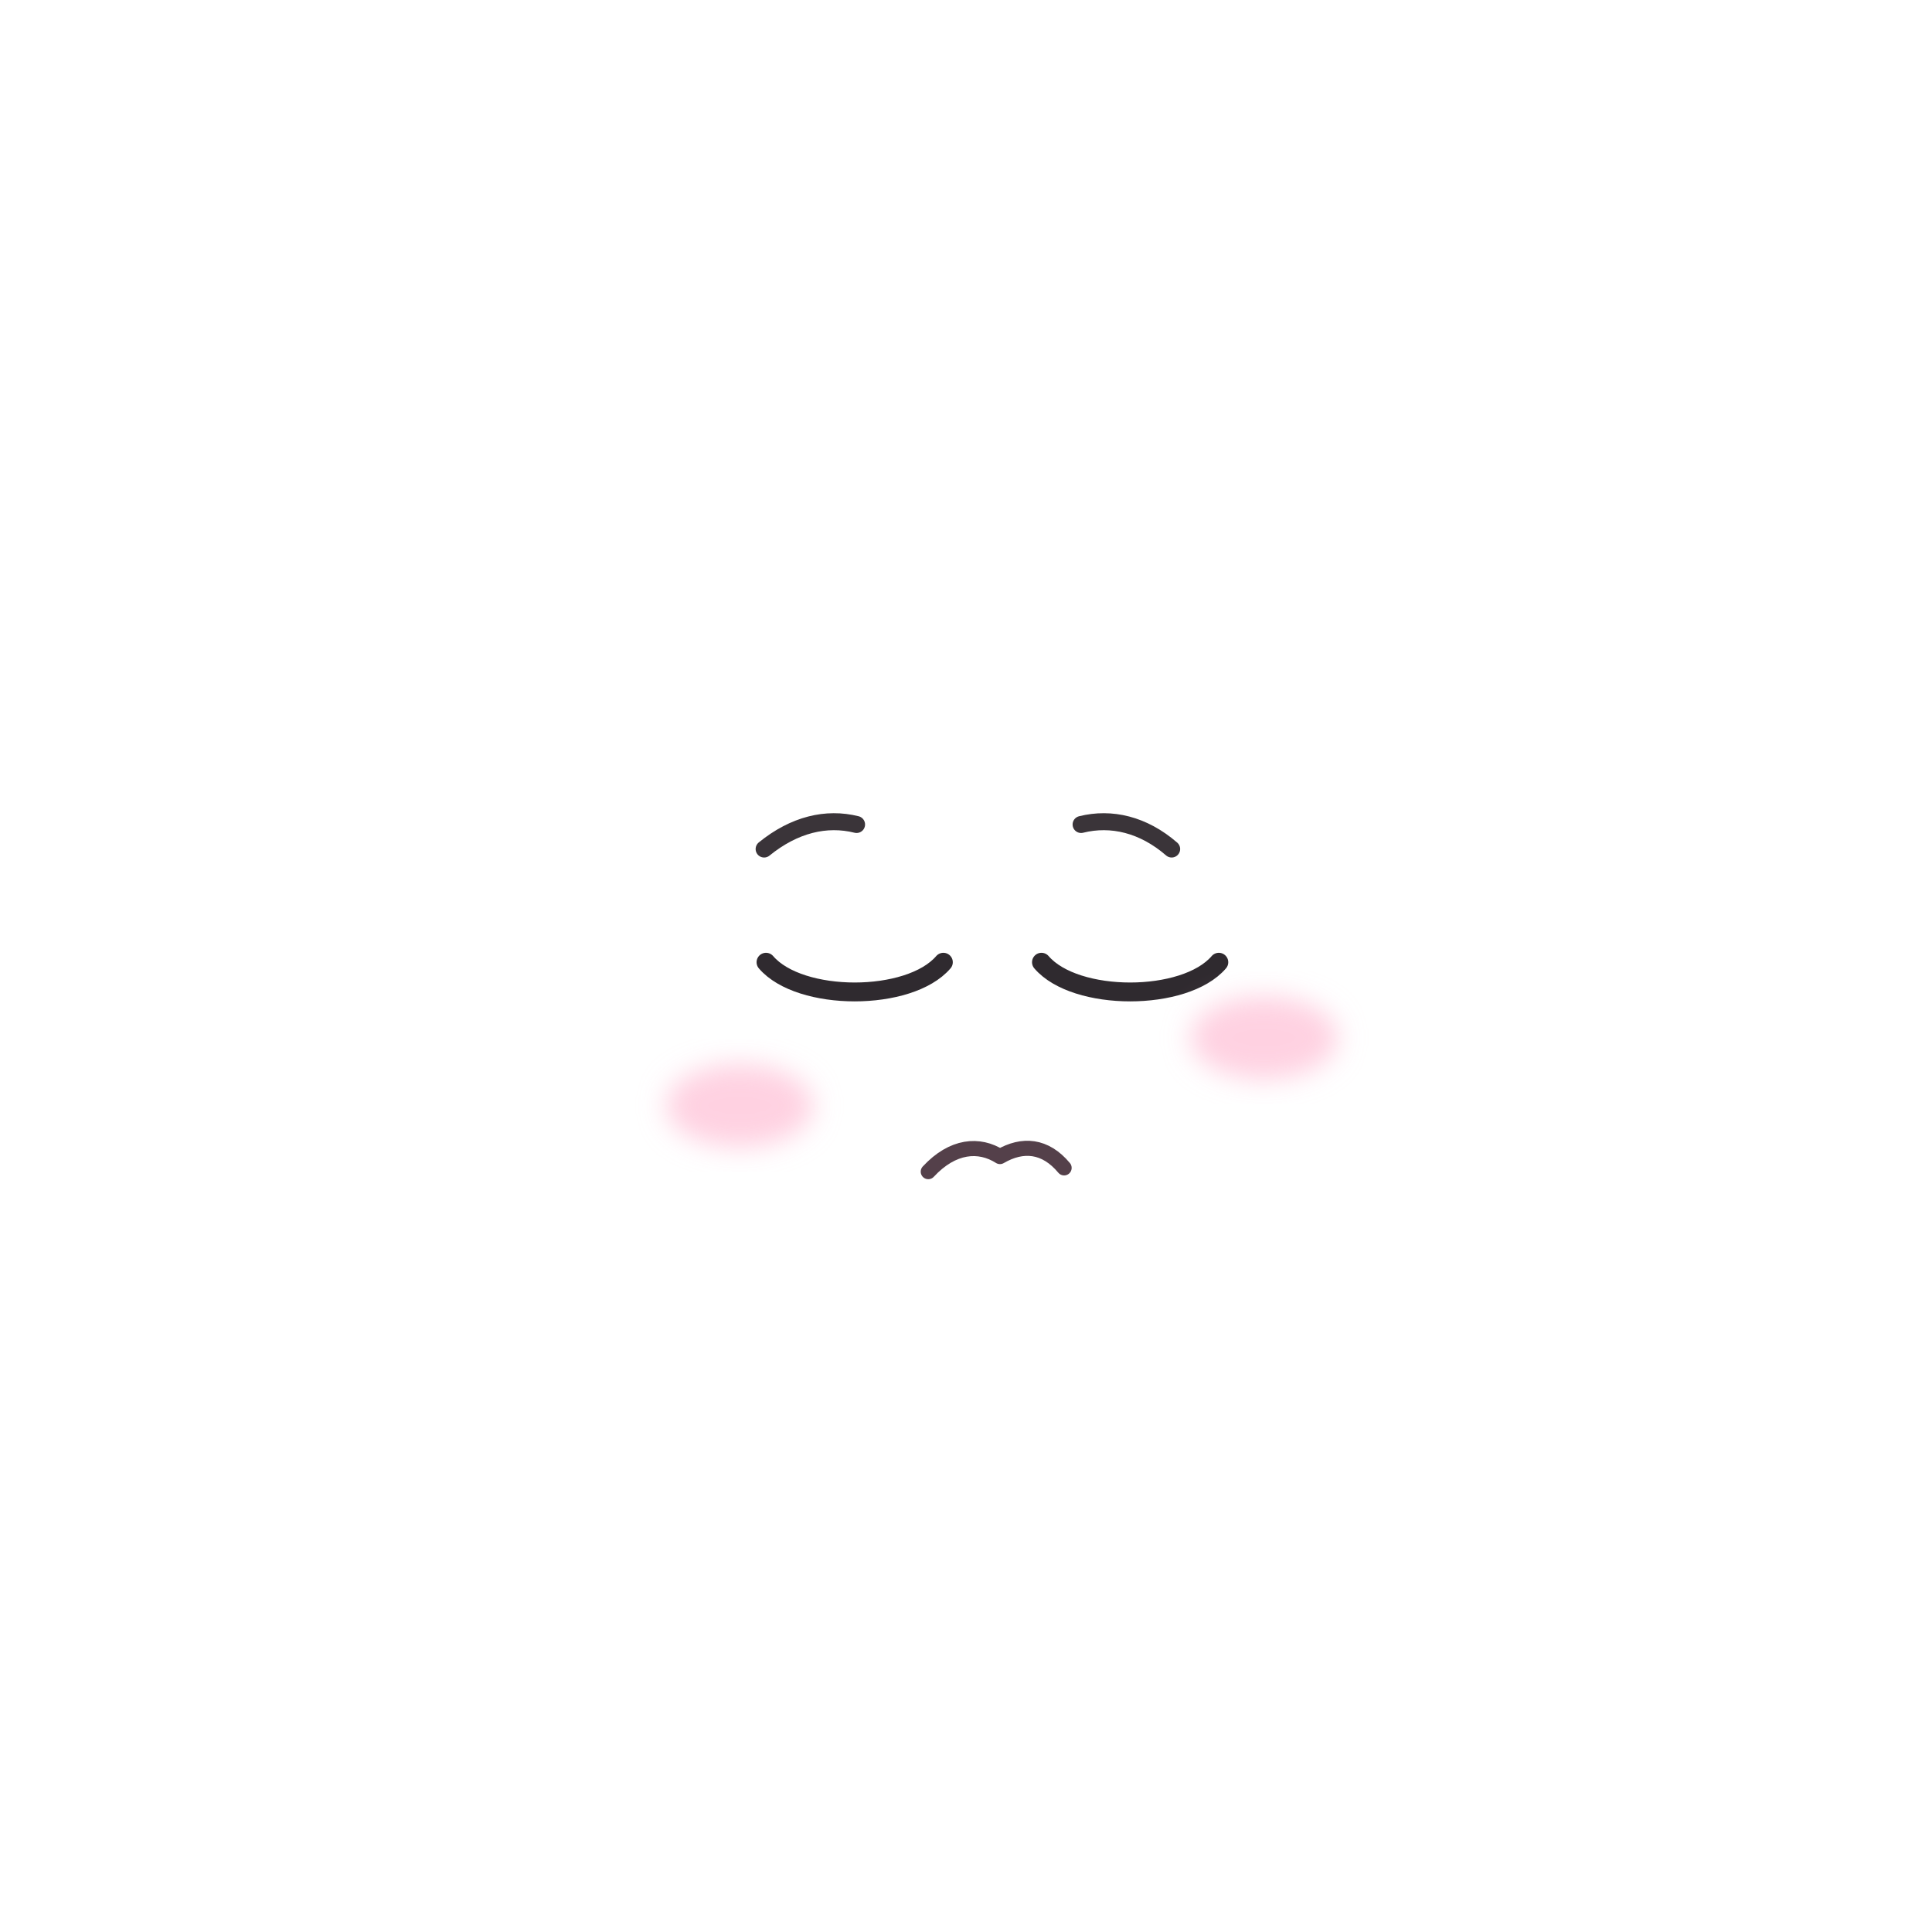
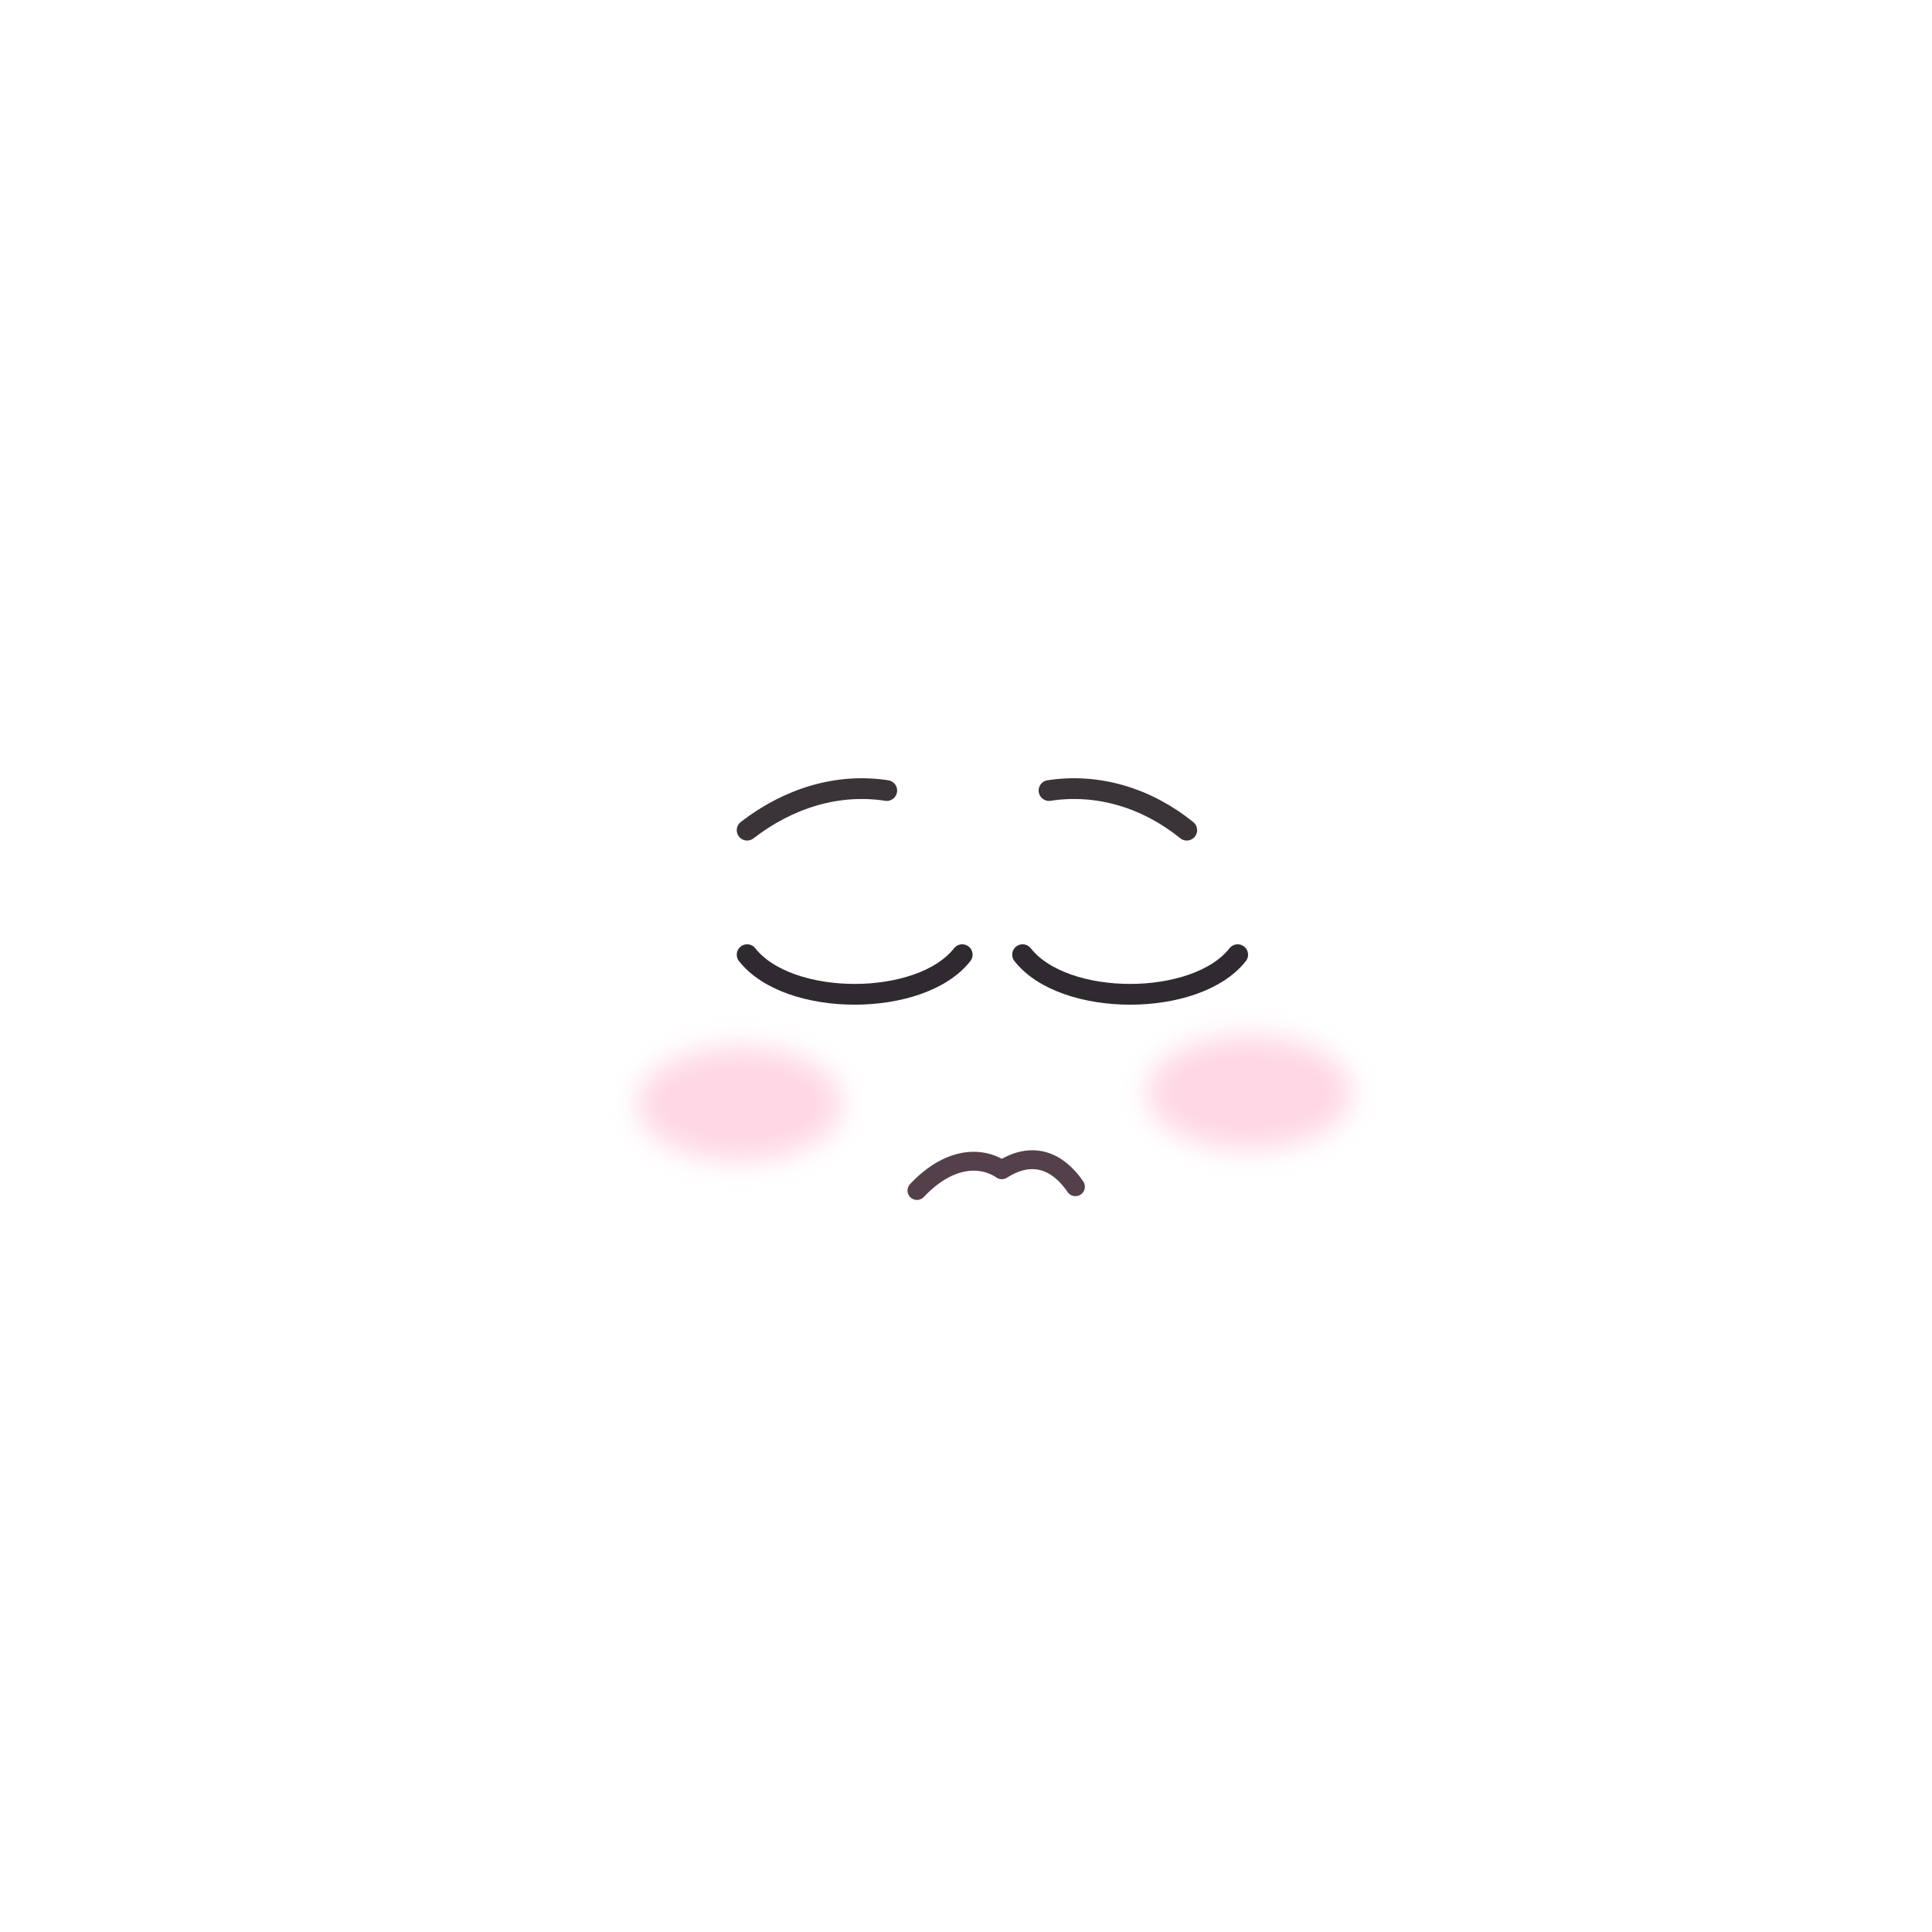
<svg xmlns="http://www.w3.org/2000/svg" viewBox="0 0 1024 1024" role="img" aria-label="Pofi calm face">
  <defs>
    <filter id="blushBlur" x="-30%" y="-30%" width="160%" height="160%">
      <feGaussianBlur stdDeviation="7" />
    </filter>
  </defs>
-   <path d="M405 450C421 437 438 433 454 437" fill="none" stroke="#3a3439" stroke-width="9" stroke-linecap="round" />
-   <path d="M573 437C589 433 606 437 621 450" fill="none" stroke="#3a3439" stroke-width="9" stroke-linecap="round" />
-   <path d="M406 510C424 531 482 531 500 510" fill="none" stroke="#2f2a2f" stroke-width="10" stroke-linecap="round" />
-   <path d="M552 510C570 531 628 531 646 510" fill="none" stroke="#2f2a2f" stroke-width="10" stroke-linecap="round" />
-   <ellipse cx="392" cy="586" rx="39" ry="22" fill="#ffc6da" opacity="0.8" filter="url(#blushBlur)" />
-   <ellipse cx="670" cy="550" rx="39" ry="22" fill="#ffc6da" opacity="0.8" filter="url(#blushBlur)" />
-   <path d="M492 621C505 607 519 606 530 613C542 606 554 607 564 619" fill="none" stroke="#54404a" stroke-width="8" stroke-linecap="round" stroke-linejoin="round" />
+   <path d="M396 440C418 423 444 415 470 419" fill="none" stroke="#3a3439" stroke-width="11" stroke-linecap="round" />
+   <path d="M556 419C582 415 608 423 629 440" fill="none" stroke="#3a3439" stroke-width="11" stroke-linecap="round" />
+   <ellipse cx="392" cy="585" rx="54" ry="30" fill="#ffc6da" opacity="0.7" filter="url(#blushBlur)" />
+   <ellipse cx="662" cy="579" rx="54" ry="30" fill="#ffc6da" opacity="0.7" filter="url(#blushBlur)" />
+   <path d="M396 506C418 534 488 534 510 506" fill="none" stroke="#2f2a2f" stroke-width="11" stroke-linecap="round" />
+   <path d="M542 506C564 534 634 534 656 506" fill="none" stroke="#2f2a2f" stroke-width="11" stroke-linecap="round" />
+   <path d="M486 631C502 614 519 612 531 620C545 611 559 613 570 629" fill="none" stroke="#54404a" stroke-width="10" stroke-linecap="round" stroke-linejoin="round" />
</svg>
